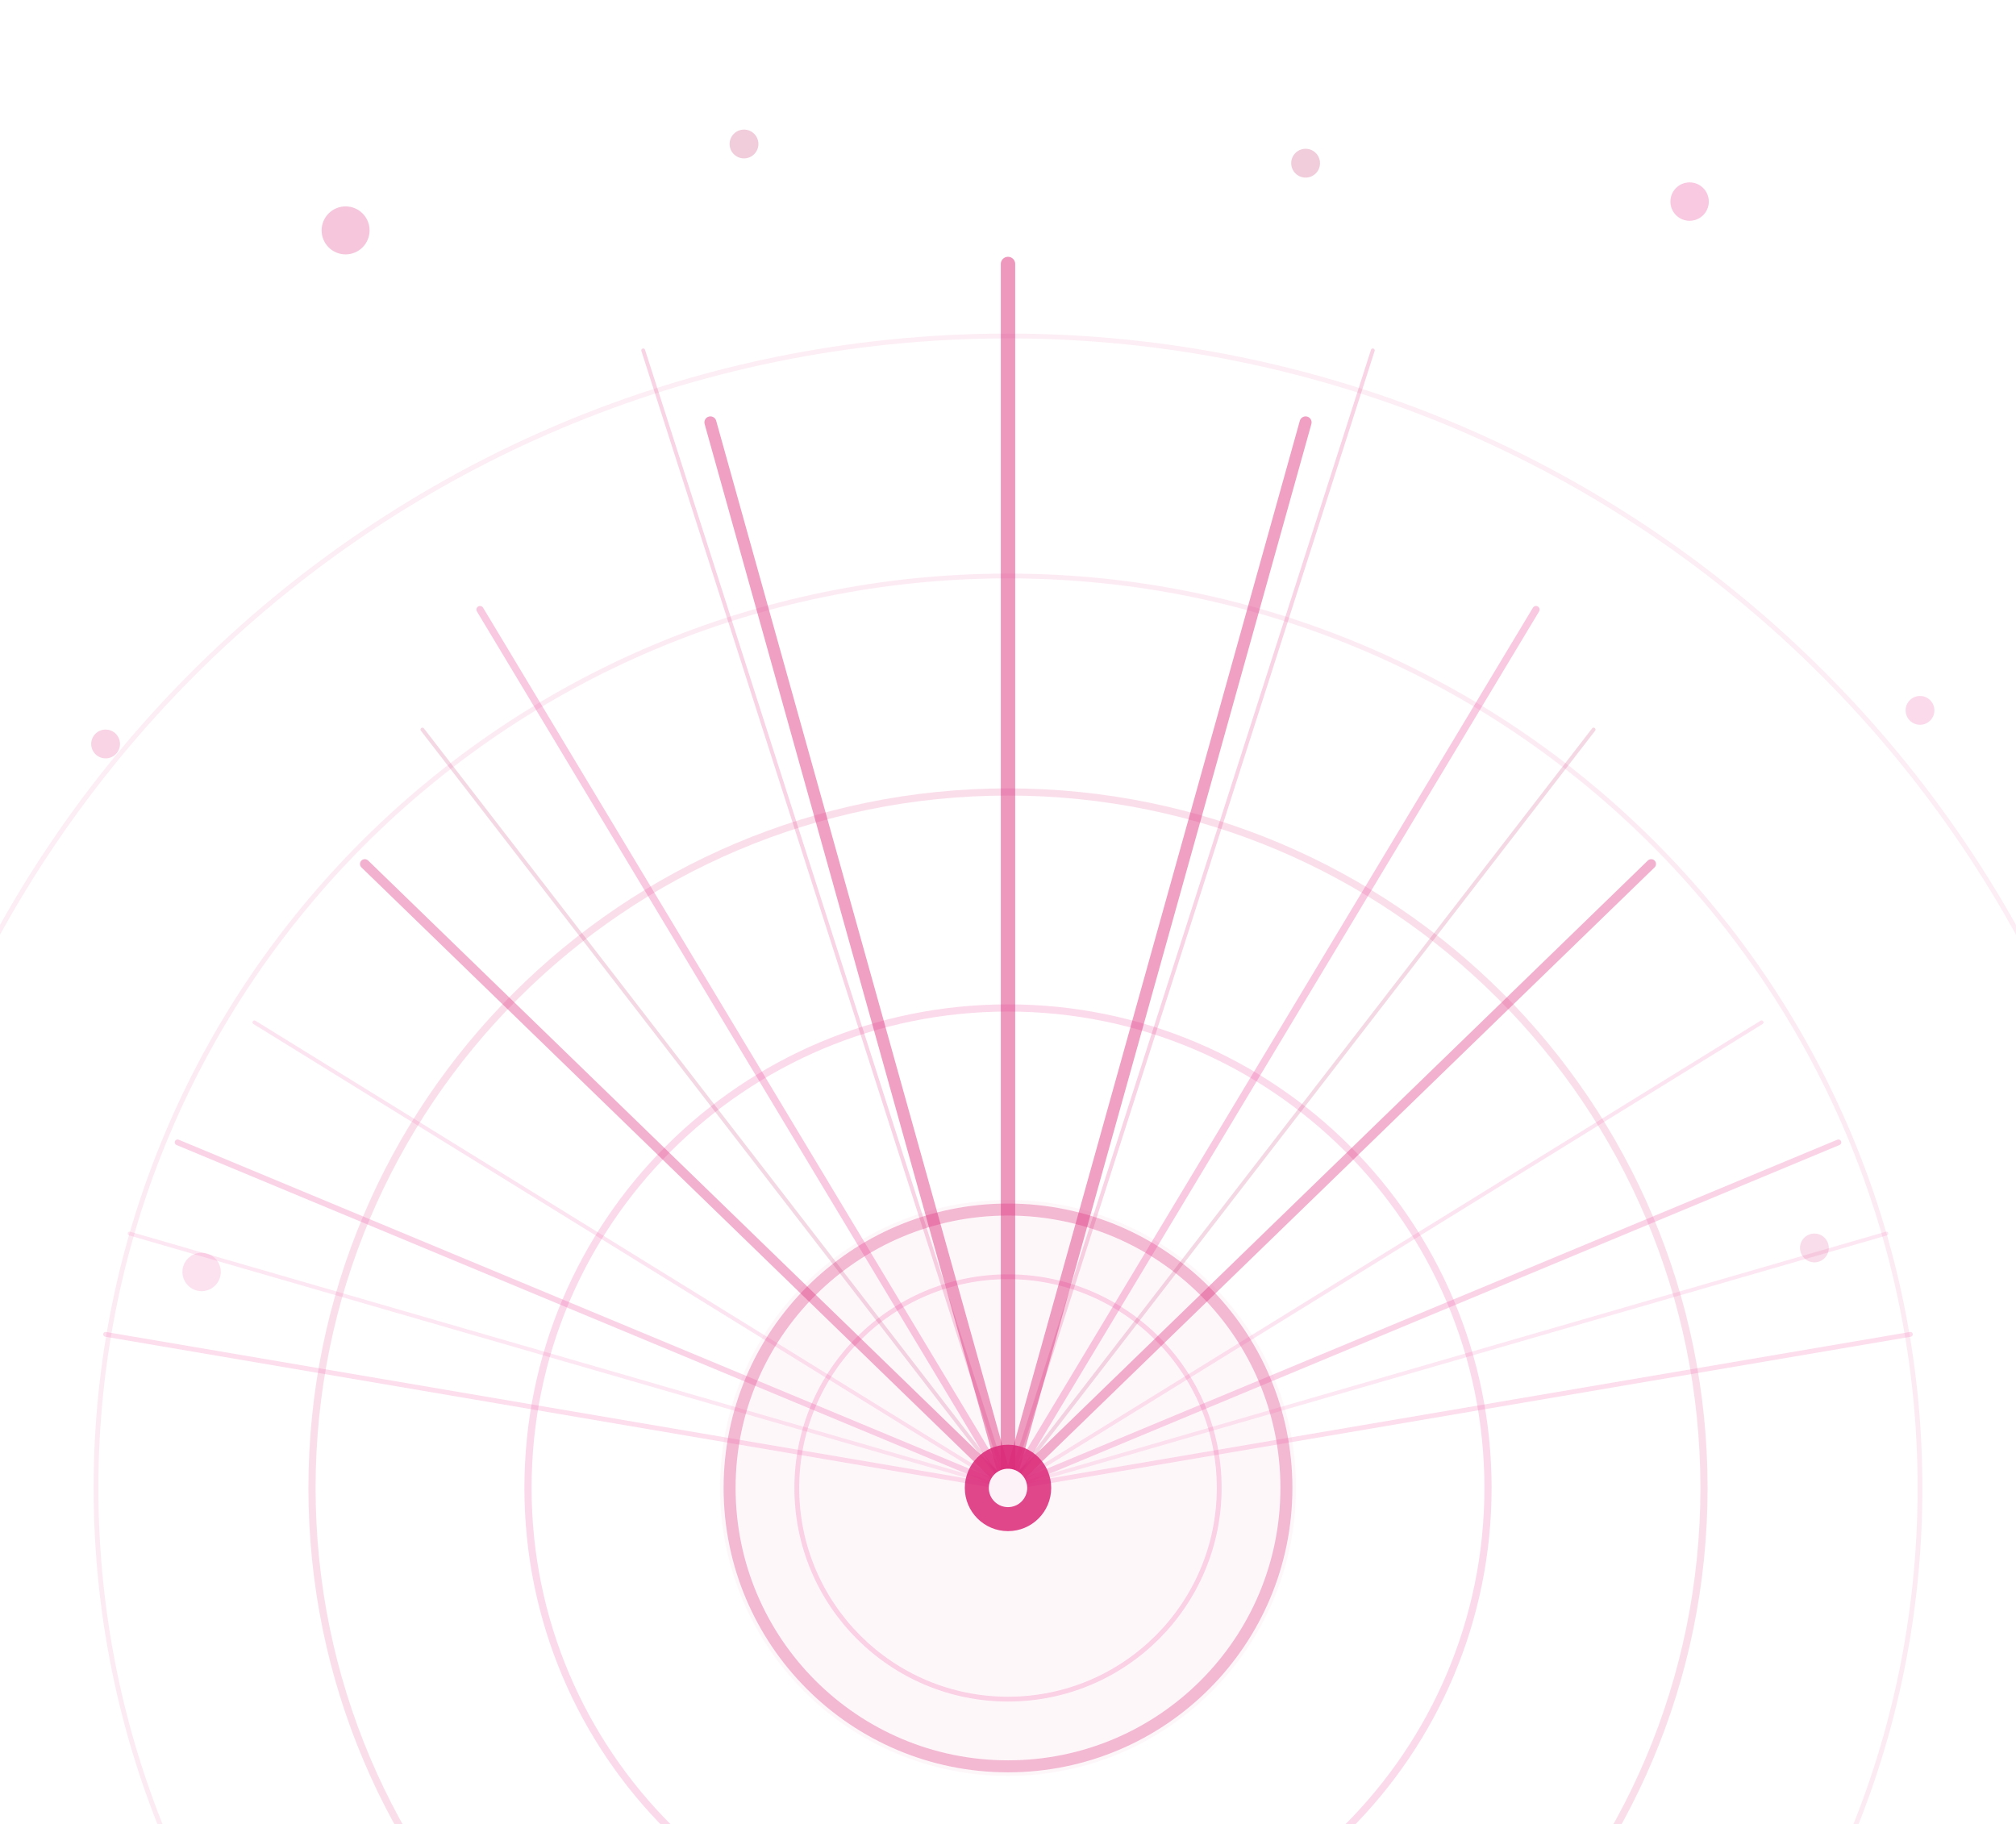
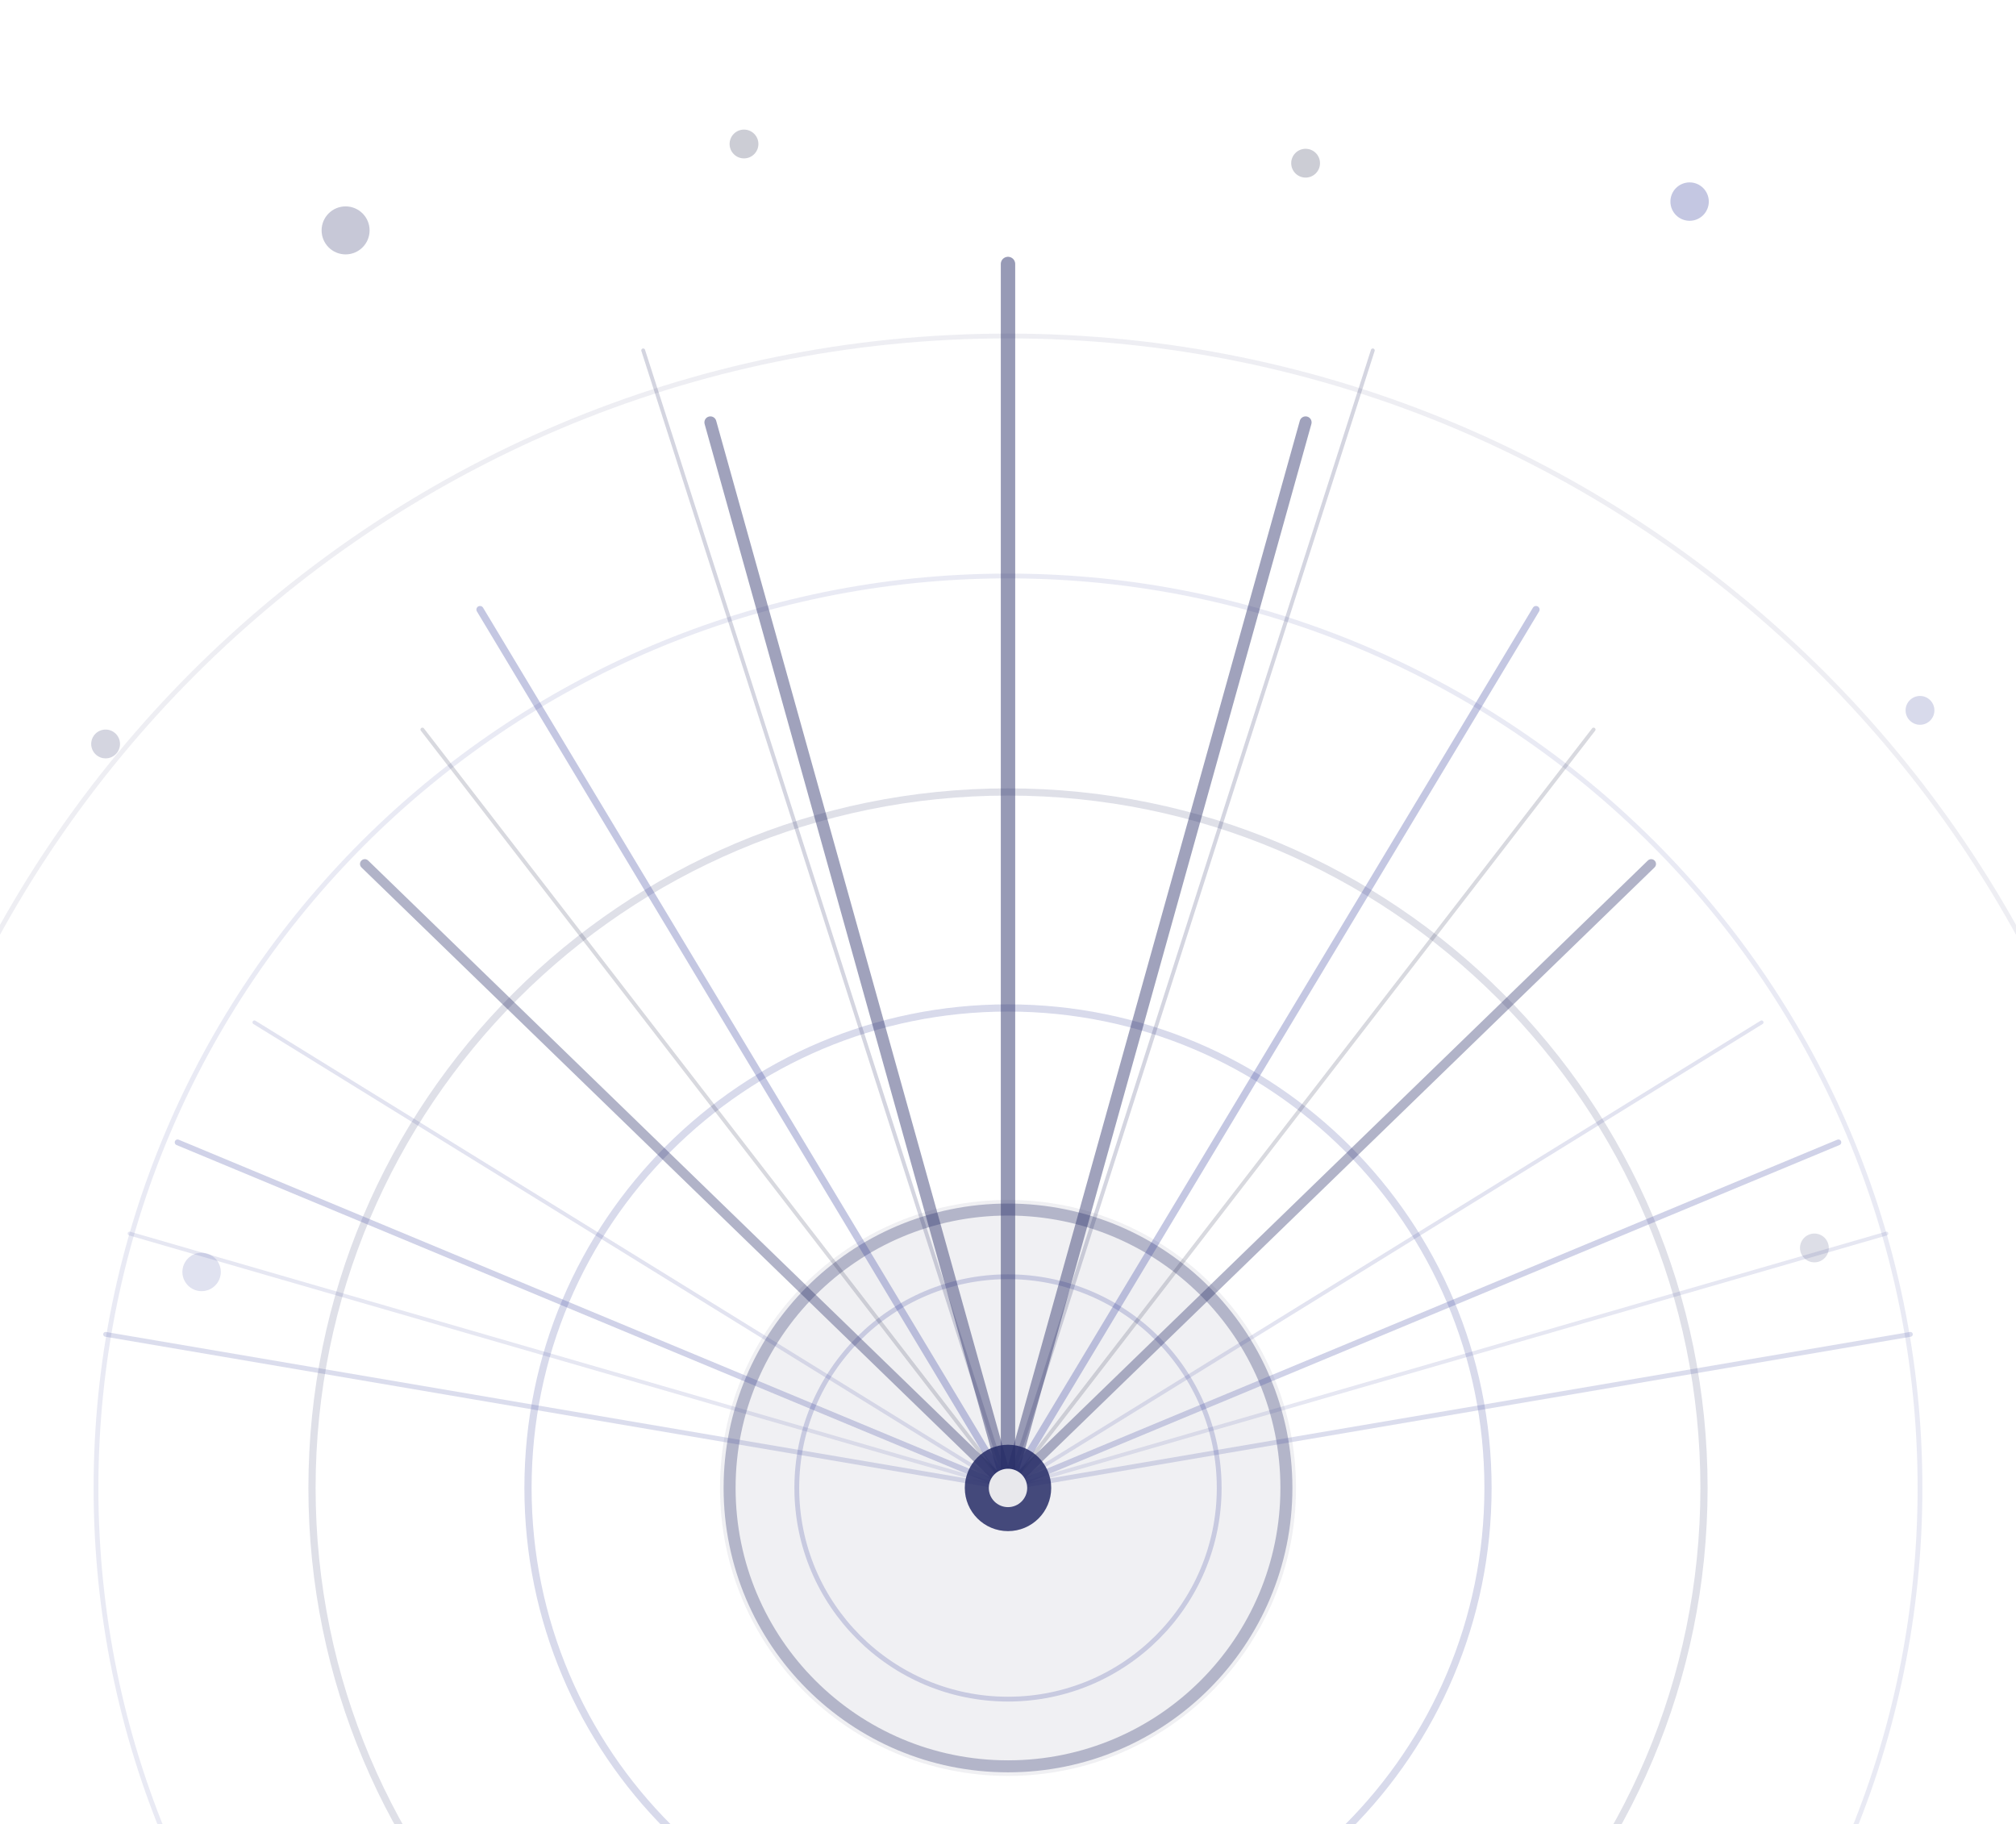
<svg xmlns="http://www.w3.org/2000/svg" viewBox="0 0 420 380" fill="none">
-   <circle cx="210" cy="310" r="240" stroke="#DB2777" stroke-width="1" fill="none" opacity="0.08" />
-   <circle cx="210" cy="310" r="190" stroke="#EC4899" stroke-width="1" fill="none" opacity="0.11" />
-   <circle cx="210" cy="310" r="145" stroke="#DB2777" stroke-width="1.5" fill="none" opacity="0.15" />
-   <circle cx="210" cy="310" r="100" stroke="#EC4899" stroke-width="1.5" fill="none" opacity="0.20" />
-   <circle cx="210" cy="310" r="60" fill="#FDF2F8" opacity="0.65" />
-   <circle cx="210" cy="310" r="58" stroke="#DB2777" stroke-width="2.5" fill="none" opacity="0.30" />
-   <circle cx="210" cy="310" r="44" stroke="#EC4899" stroke-width="1" fill="none" opacity="0.22" />
-   <line x1="210" y1="310" x2="210" y2="55" stroke="#DB2777" stroke-width="3" stroke-linecap="round" opacity="0.48" />
-   <line x1="210" y1="310" x2="272" y2="88" stroke="#DB2777" stroke-width="2.5" stroke-linecap="round" opacity="0.44" />
-   <line x1="210" y1="310" x2="148" y2="88" stroke="#DB2777" stroke-width="2.5" stroke-linecap="round" opacity="0.44" />
-   <line x1="210" y1="310" x2="344" y2="180" stroke="#DB2777" stroke-width="2" stroke-linecap="round" opacity="0.36" />
-   <line x1="210" y1="310" x2="76" y2="180" stroke="#DB2777" stroke-width="2" stroke-linecap="round" opacity="0.36" />
-   <line x1="210" y1="310" x2="320" y2="127" stroke="#EC4899" stroke-width="1.5" stroke-linecap="round" opacity="0.30" />
-   <line x1="210" y1="310" x2="100" y2="127" stroke="#EC4899" stroke-width="1.5" stroke-linecap="round" opacity="0.30" />
-   <line x1="210" y1="310" x2="383" y2="238" stroke="#EC4899" stroke-width="1.2" stroke-linecap="round" opacity="0.24" />
-   <line x1="210" y1="310" x2="37" y2="238" stroke="#EC4899" stroke-width="1.2" stroke-linecap="round" opacity="0.24" />
-   <line x1="210" y1="310" x2="398" y2="278" stroke="#EC4899" stroke-width="1" stroke-linecap="round" opacity="0.18" />
-   <line x1="210" y1="310" x2="22" y2="278" stroke="#EC4899" stroke-width="1" stroke-linecap="round" opacity="0.18" />
-   <line x1="210" y1="310" x2="286" y2="73" stroke="#DB2777" stroke-width="0.8" stroke-linecap="round" opacity="0.20" />
-   <line x1="210" y1="310" x2="134" y2="73" stroke="#DB2777" stroke-width="0.8" stroke-linecap="round" opacity="0.20" />
-   <line x1="210" y1="310" x2="332" y2="152" stroke="#BE185D" stroke-width="0.8" stroke-linecap="round" opacity="0.17" />
-   <line x1="210" y1="310" x2="88" y2="152" stroke="#BE185D" stroke-width="0.8" stroke-linecap="round" opacity="0.17" />
-   <line x1="210" y1="310" x2="367" y2="213" stroke="#EC4899" stroke-width="0.8" stroke-linecap="round" opacity="0.15" />
-   <line x1="210" y1="310" x2="53" y2="213" stroke="#EC4899" stroke-width="0.8" stroke-linecap="round" opacity="0.15" />
-   <line x1="210" y1="310" x2="393" y2="257" stroke="#EC4899" stroke-width="0.8" stroke-linecap="round" opacity="0.13" />
-   <line x1="210" y1="310" x2="27" y2="257" stroke="#EC4899" stroke-width="0.8" stroke-linecap="round" opacity="0.13" />
-   <circle cx="210" cy="310" r="9" fill="#DB2777" opacity="0.85" />
-   <circle cx="210" cy="310" r="4" fill="#FDF2F8" />
-   <circle cx="72" cy="48" r="5" fill="#DB2777" opacity="0.26" />
-   <circle cx="352" cy="42" r="4" fill="#EC4899" opacity="0.30" />
-   <circle cx="22" cy="155" r="3" fill="#DB2777" opacity="0.20" />
-   <circle cx="400" cy="148" r="3" fill="#EC4899" opacity="0.20" />
-   <circle cx="42" cy="265" r="4" fill="#EC4899" opacity="0.16" />
-   <circle cx="378" cy="260" r="3" fill="#DB2777" opacity="0.16" />
-   <circle cx="155" cy="30" r="3" fill="#BE185D" opacity="0.22" />
-   <circle cx="272" cy="34" r="3" fill="#BE185D" opacity="0.22" />
+   <circle cx="210" cy="310" r="240" stroke="#262C66" stroke-width="1" fill="none" opacity="0.08" />
+   <circle cx="210" cy="310" r="190" stroke="#3A449D" stroke-width="1" fill="none" opacity="0.11" />
+   <circle cx="210" cy="310" r="145" stroke="#262C66" stroke-width="1.5" fill="none" opacity="0.15" />
+   <circle cx="210" cy="310" r="100" stroke="#3A449D" stroke-width="1.5" fill="none" opacity="0.20" />
+   <circle cx="210" cy="310" r="60" fill="#E8E8EC" opacity="0.65" />
+   <circle cx="210" cy="310" r="58" stroke="#262C66" stroke-width="2.5" fill="none" opacity="0.30" />
+   <circle cx="210" cy="310" r="44" stroke="#3A449D" stroke-width="1" fill="none" opacity="0.22" />
+   <line x1="210" y1="310" x2="210" y2="55" stroke="#262C66" stroke-width="3" stroke-linecap="round" opacity="0.48" />
+   <line x1="210" y1="310" x2="272" y2="88" stroke="#262C66" stroke-width="2.5" stroke-linecap="round" opacity="0.44" />
+   <line x1="210" y1="310" x2="148" y2="88" stroke="#262C66" stroke-width="2.5" stroke-linecap="round" opacity="0.44" />
+   <line x1="210" y1="310" x2="344" y2="180" stroke="#262C66" stroke-width="2" stroke-linecap="round" opacity="0.36" />
+   <line x1="210" y1="310" x2="76" y2="180" stroke="#262C66" stroke-width="2" stroke-linecap="round" opacity="0.36" />
+   <line x1="210" y1="310" x2="320" y2="127" stroke="#3A449D" stroke-width="1.5" stroke-linecap="round" opacity="0.30" />
+   <line x1="210" y1="310" x2="100" y2="127" stroke="#3A449D" stroke-width="1.5" stroke-linecap="round" opacity="0.30" />
+   <line x1="210" y1="310" x2="383" y2="238" stroke="#3A449D" stroke-width="1.2" stroke-linecap="round" opacity="0.24" />
+   <line x1="210" y1="310" x2="37" y2="238" stroke="#3A449D" stroke-width="1.2" stroke-linecap="round" opacity="0.24" />
+   <line x1="210" y1="310" x2="398" y2="278" stroke="#3A449D" stroke-width="1" stroke-linecap="round" opacity="0.18" />
+   <line x1="210" y1="310" x2="22" y2="278" stroke="#3A449D" stroke-width="1" stroke-linecap="round" opacity="0.18" />
+   <line x1="210" y1="310" x2="286" y2="73" stroke="#262C66" stroke-width="0.8" stroke-linecap="round" opacity="0.20" />
+   <line x1="210" y1="310" x2="134" y2="73" stroke="#262C66" stroke-width="0.8" stroke-linecap="round" opacity="0.20" />
+   <line x1="210" y1="310" x2="332" y2="152" stroke="#181B40" stroke-width="0.8" stroke-linecap="round" opacity="0.17" />
+   <line x1="210" y1="310" x2="88" y2="152" stroke="#181B40" stroke-width="0.8" stroke-linecap="round" opacity="0.17" />
+   <line x1="210" y1="310" x2="367" y2="213" stroke="#3A449D" stroke-width="0.8" stroke-linecap="round" opacity="0.15" />
+   <line x1="210" y1="310" x2="53" y2="213" stroke="#3A449D" stroke-width="0.8" stroke-linecap="round" opacity="0.15" />
+   <line x1="210" y1="310" x2="393" y2="257" stroke="#3A449D" stroke-width="0.8" stroke-linecap="round" opacity="0.13" />
+   <line x1="210" y1="310" x2="27" y2="257" stroke="#3A449D" stroke-width="0.8" stroke-linecap="round" opacity="0.13" />
+   <circle cx="210" cy="310" r="9" fill="#262C66" opacity="0.85" />
+   <circle cx="210" cy="310" r="4" fill="#E8E8EC" />
+   <circle cx="72" cy="48" r="5" fill="#262C66" opacity="0.26" />
+   <circle cx="352" cy="42" r="4" fill="#3A449D" opacity="0.30" />
+   <circle cx="22" cy="155" r="3" fill="#262C66" opacity="0.20" />
+   <circle cx="400" cy="148" r="3" fill="#3A449D" opacity="0.20" />
+   <circle cx="42" cy="265" r="4" fill="#3A449D" opacity="0.16" />
+   <circle cx="378" cy="260" r="3" fill="#262C66" opacity="0.16" />
+   <circle cx="155" cy="30" r="3" fill="#181B40" opacity="0.22" />
+   <circle cx="272" cy="34" r="3" fill="#181B40" opacity="0.22" />
</svg>
